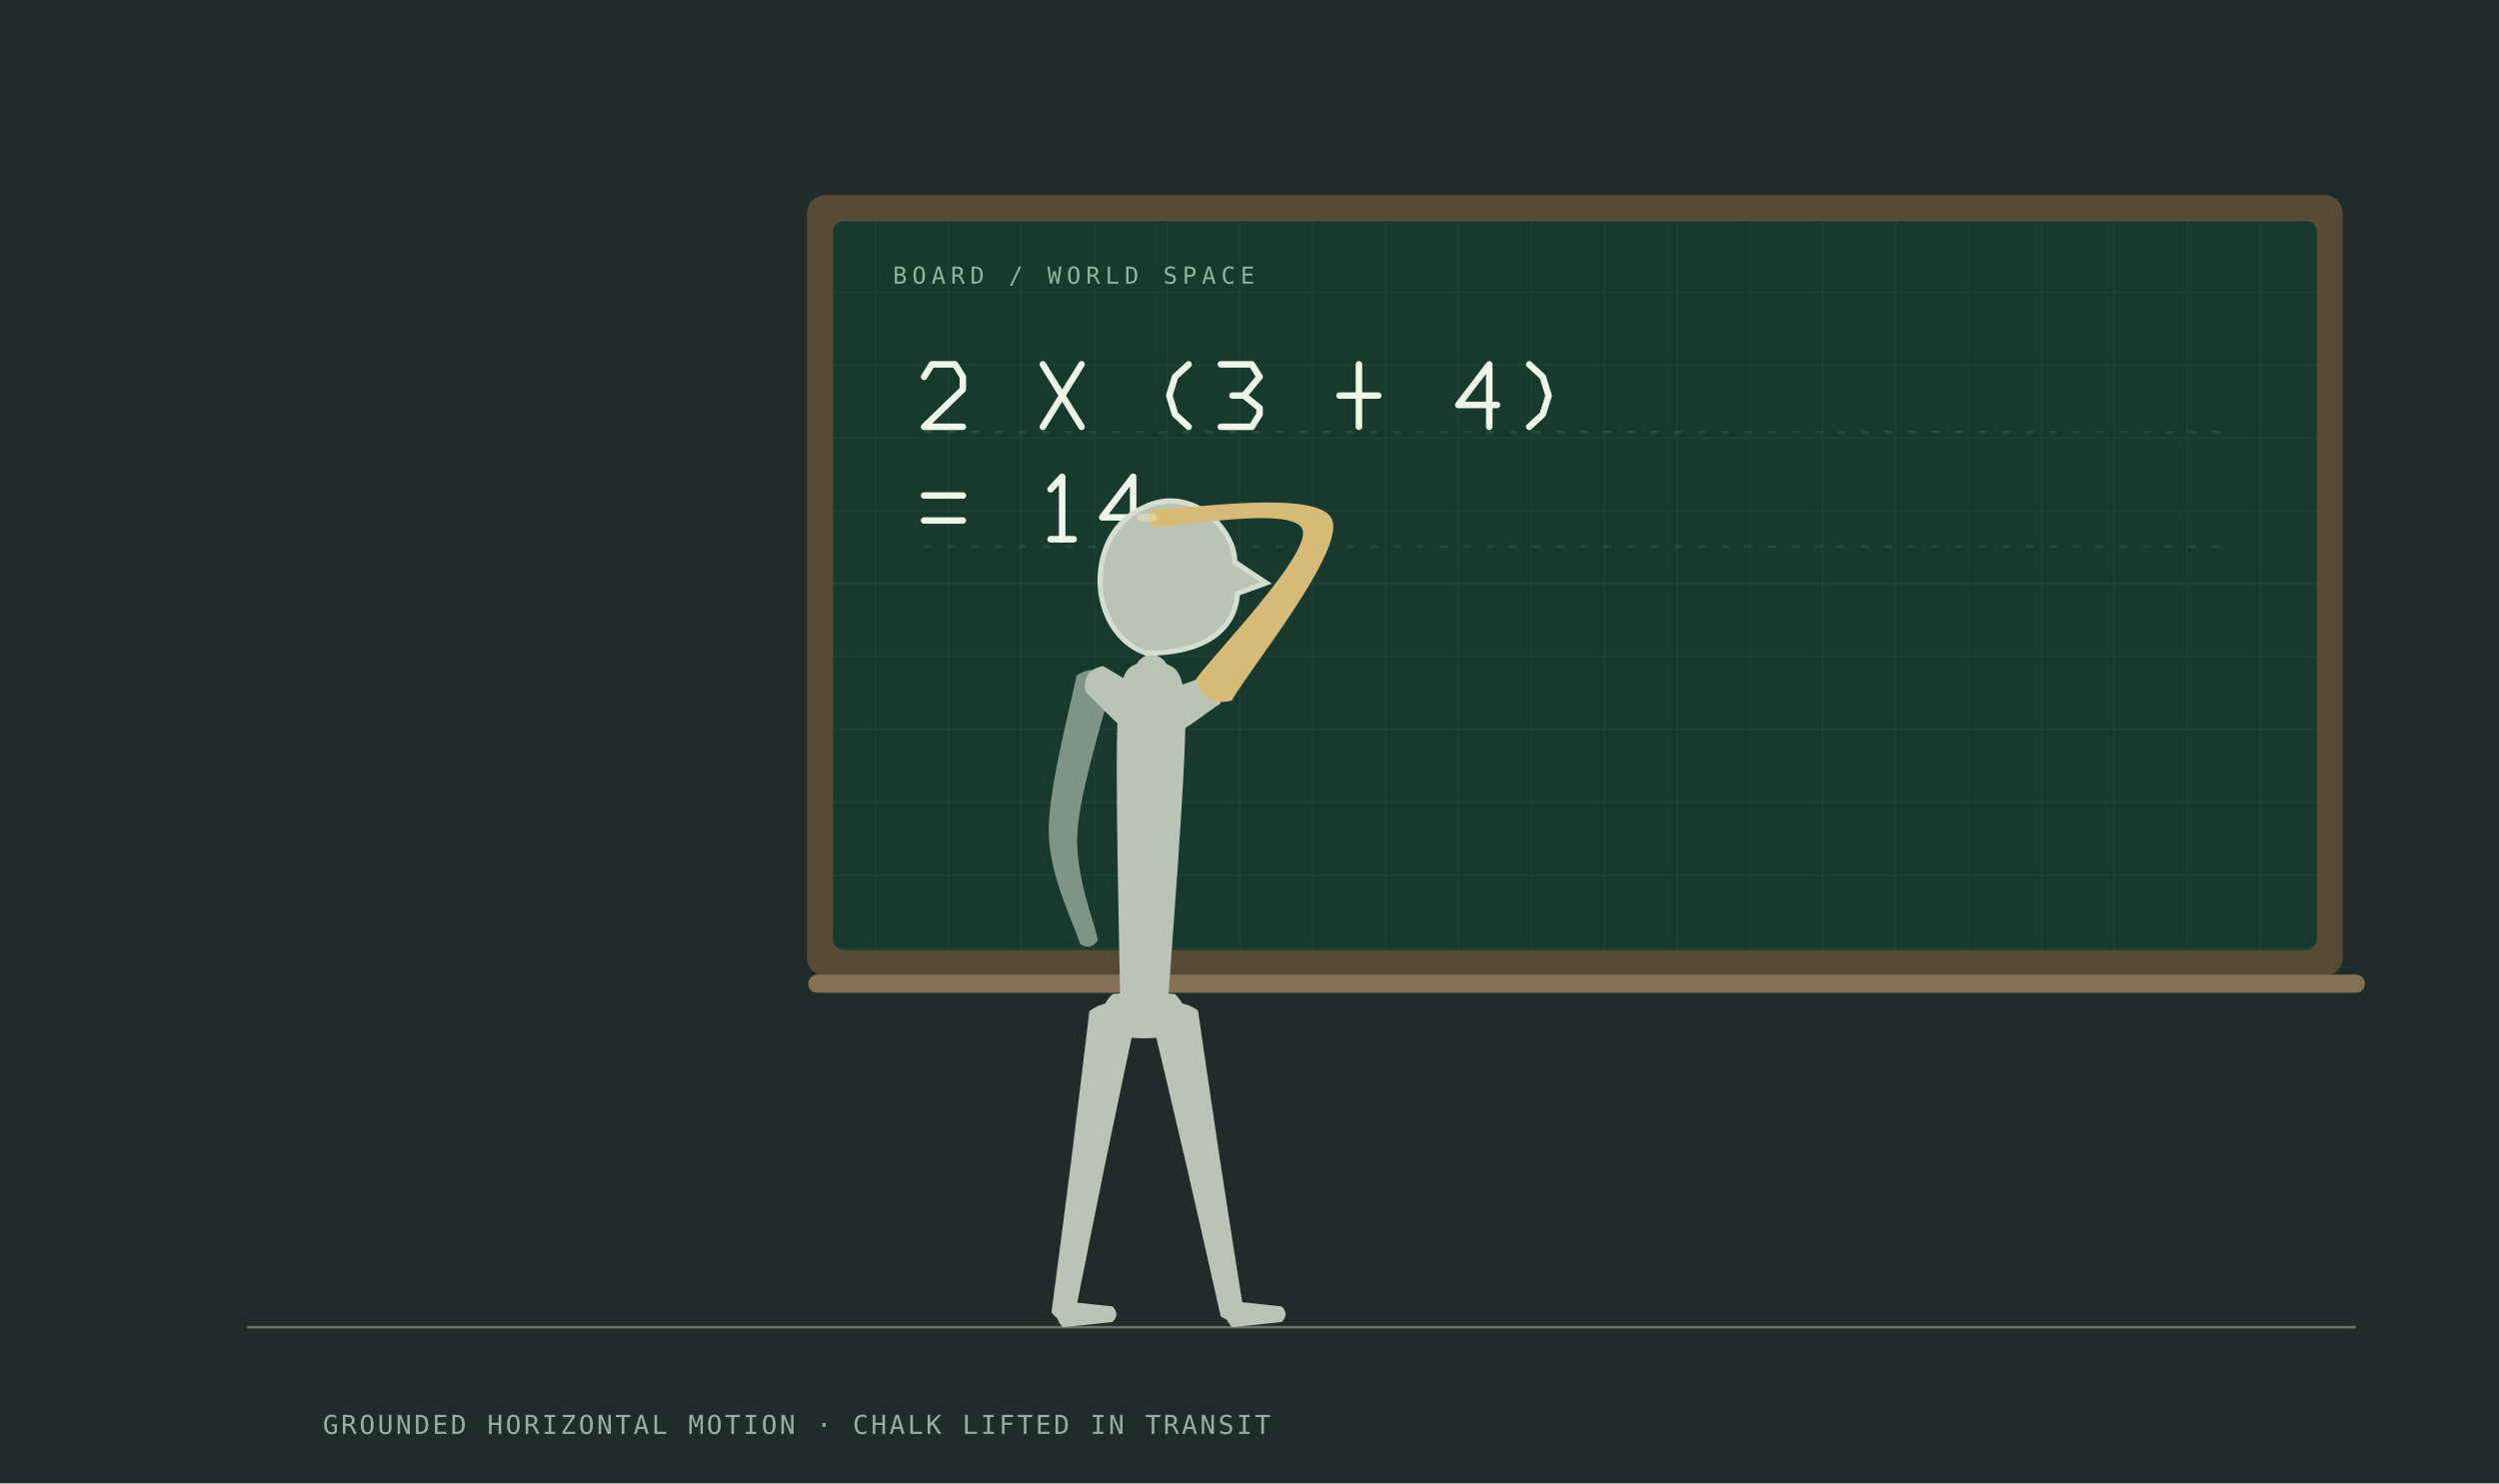
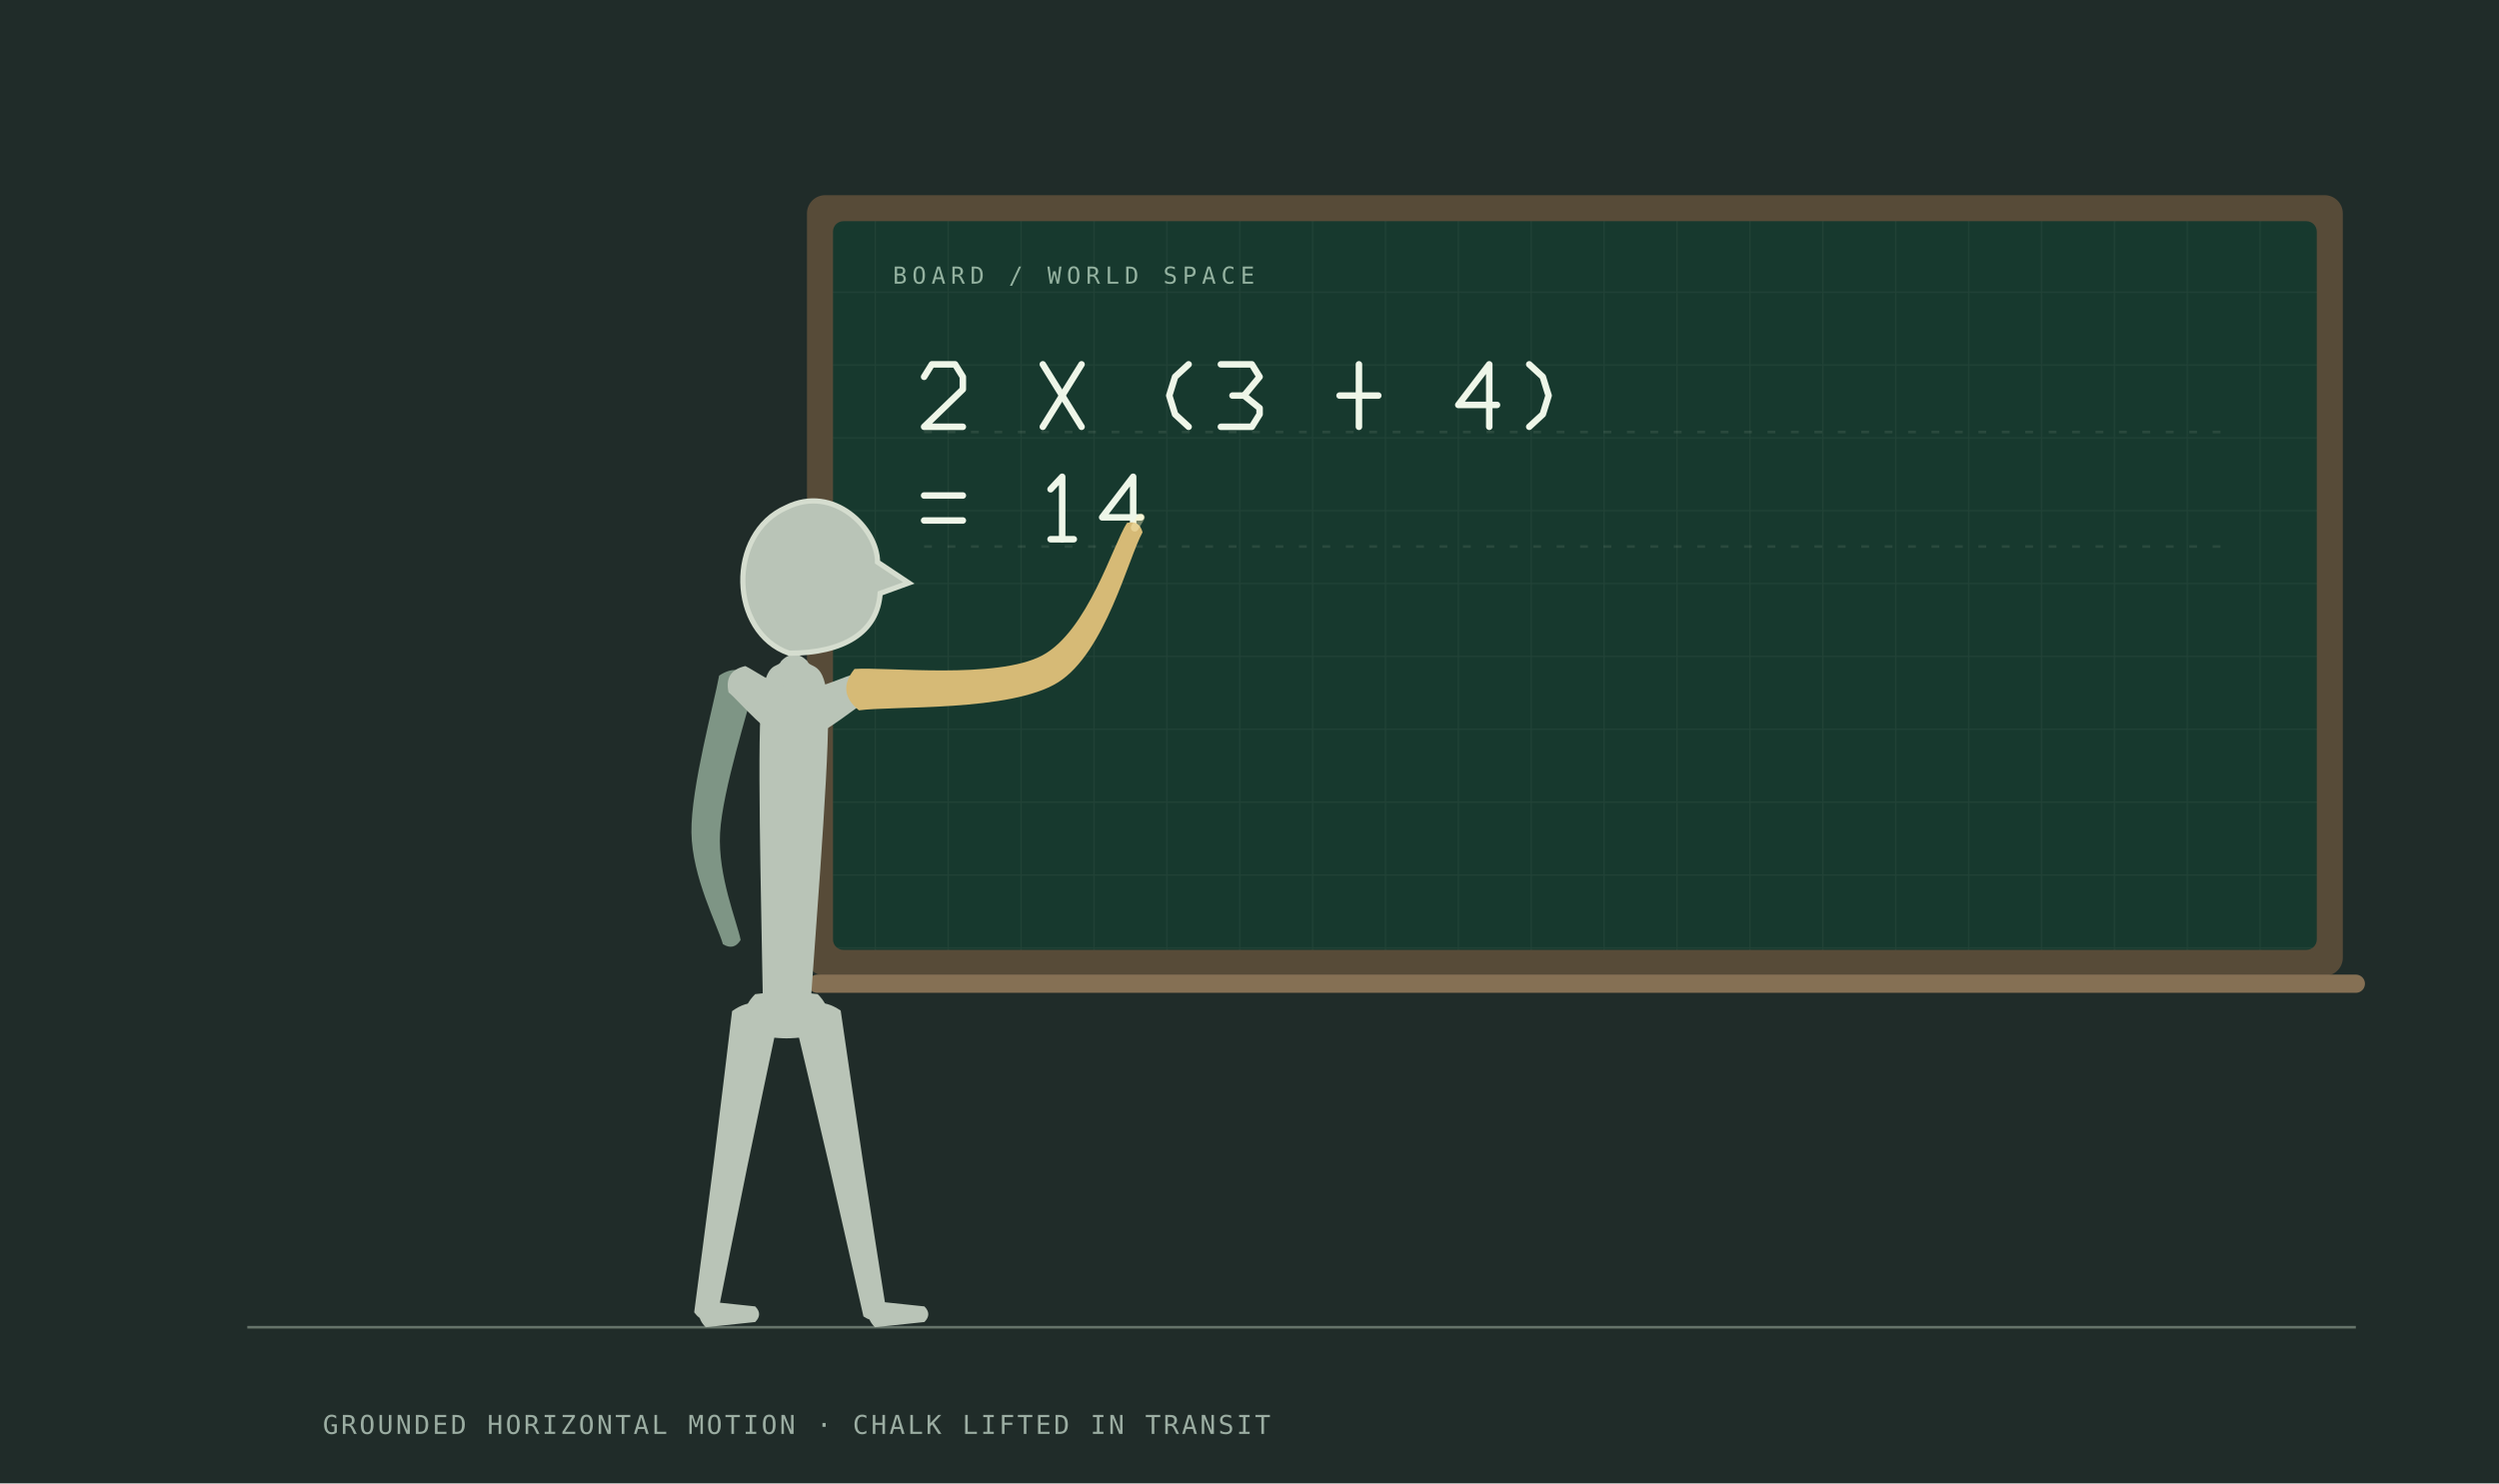
<svg xmlns="http://www.w3.org/2000/svg" id="scene" viewBox="0 0 960 570" role="img" aria-label="Rear-facing figure repositioning horizontally to write with a short right arm at fixed board coordinates">
  <rect width="960" height="570" fill="#202c29" />
  <defs>
    <pattern id="board-grid" width="28" height="28" patternUnits="userSpaceOnUse">
      <path d="M28 0H0V28" fill="none" stroke="#cfdec9" stroke-opacity=".055" />
    </pattern>
  </defs>
  <path d="M95 510H905" stroke="#66746a" stroke-width="1" />
  <rect x="310" y="75" width="590" height="300" rx="7" fill="#574b38" />
  <rect x="320" y="85" width="570" height="280" rx="4" fill="#17392e" />
  <rect x="320" y="85" width="570" height="280" rx="4" fill="url(#board-grid)" />
  <path d="M314 378H905" stroke="#857054" stroke-width="7" stroke-linecap="round" />
  <path d="M355 166H855M355 210H855" stroke="#d2dec9" stroke-opacity=".1" stroke-dasharray="3 6" />
  <text x="343" y="109" fill="#94b2a0" font-family="monospace" font-size="9" letter-spacing="2">BOARD / WORLD SPACE</text>
  <g>
    <g data-layer="chalk">
      <g>
        <path fill="none" stroke="#eef6e8" stroke-width="2.5" stroke-linecap="round" stroke-linejoin="round" d="M355,144.8L355.992,143.2M355.992,143.2L356.984,141.6M356.984,141.6L357.976,140M357.976,140L359.762,140M359.762,140L361.547,140M361.547,140L363.333,140M363.333,140L365.118,140M365.118,140L366.904,140M366.904,140L367.896,141.6M367.896,141.6L368.888,143.2M368.888,143.2L369.88,144.8M369.88,144.8L369.88,146.4M369.88,146.4L369.88,148M369.88,148L369.88,149.6M369.88,149.6L368.527,150.909M368.527,150.909L367.175,152.218M367.175,152.218L365.822,153.527M365.822,153.527L364.469,154.836M364.469,154.836L363.116,156.145M363.116,156.145L361.764,157.455M361.764,157.455L360.411,158.764M360.411,158.764L359.058,160.073M359.058,160.073L357.705,161.382M357.705,161.382L356.353,162.691M356.353,162.691L355,164M355,164L356.86,164M356.86,164L358.72,164M358.72,164L360.58,164M360.58,164L362.44,164M362.44,164L364.3,164M364.3,164L366.16,164M366.16,164L368.02,164M368.02,164L369.88,164" />
        <g fill="#eef6e8" font-family="Chalkboard, Chalkboard SE, cursive" />
      </g>
      <g>
        <path fill="none" stroke="#eef6e8" stroke-width="2.5" stroke-linecap="round" stroke-linejoin="round" d="M400.6,140L401.592,141.6M401.592,141.6L402.584,143.2M402.584,143.2L403.576,144.8M403.576,144.8L404.568,146.4M404.568,146.4L405.56,148M405.56,148L406.552,149.6M406.552,149.6L407.544,151.2M407.544,151.2L408.536,152.8M408.536,152.8L409.528,154.4M409.528,154.4L410.52,156M410.52,156L411.512,157.6M411.512,157.6L412.504,159.2M412.504,159.2L413.496,160.8M413.496,160.8L414.488,162.4M414.488,162.4L415.48,164" />
        <g fill="#eef6e8" font-family="Chalkboard, Chalkboard SE, cursive" />
      </g>
      <g>
        <path fill="none" stroke="#eef6e8" stroke-width="2.5" stroke-linecap="round" stroke-linejoin="round" d="M415.48,140L414.488,141.6M414.488,141.6L413.496,143.2M413.496,143.2L412.504,144.8M412.504,144.8L411.512,146.4M411.512,146.4L410.52,148M410.52,148L409.528,149.6M409.528,149.6L408.536,151.2M408.536,151.2L407.544,152.8M407.544,152.8L406.552,154.4M406.552,154.4L405.56,156M405.56,156L404.568,157.6M404.568,157.6L403.576,159.2M403.576,159.2L402.584,160.8M402.584,160.8L401.592,162.4M401.592,162.4L400.6,164" />
        <g fill="#eef6e8" font-family="Chalkboard, Chalkboard SE, cursive" />
      </g>
      <g>
        <path fill="none" stroke="#eef6e8" stroke-width="2.5" stroke-linecap="round" stroke-linejoin="round" d="M456.616,140L455.314,141.2M455.314,141.2L454.012,142.4M454.012,142.4L452.71,143.6M452.71,143.6L451.408,144.8M451.408,144.8L450.85,146.6M450.85,146.6L450.292,148.4M450.292,148.4L449.734,150.2M449.734,150.2L449.176,152M449.176,152L449.734,153.8M449.734,153.8L450.292,155.6M450.292,155.6L450.85,157.4M450.85,157.4L451.408,159.2M451.408,159.2L452.71,160.4M452.71,160.4L454.012,161.6M454.012,161.6L455.314,162.8M455.314,162.8L456.616,164" />
        <g fill="#eef6e8" font-family="Chalkboard, Chalkboard SE, cursive" />
      </g>
      <g>
        <path fill="none" stroke="#eef6e8" stroke-width="2.5" stroke-linecap="round" stroke-linejoin="round" d="M469,140L470.984,140M470.984,140L472.968,140M472.968,140L474.952,140M474.952,140L476.936,140M476.936,140L478.92,140M478.92,140L480.904,140M480.904,140L481.896,141.6M481.896,141.6L482.888,143.2M482.888,143.2L483.88,144.8M483.88,144.8L482.69,146.24M482.69,146.24L481.499,147.68M481.499,147.68L480.309,149.12M480.309,149.12L479.118,150.56M479.118,150.56L477.928,152M477.928,152L479.416,153.2M479.416,153.2L480.904,154.4M480.904,154.4L482.392,155.6M482.392,155.6L483.88,156.8M483.88,156.8L483.88,158M483.88,158L483.88,159.2M483.88,159.2L482.888,160.8M482.888,160.8L481.896,162.4M481.896,162.4L480.904,164M480.904,164L478.92,164M478.92,164L476.936,164M476.936,164L474.952,164M474.952,164L472.968,164M472.968,164L470.984,164M470.984,164L469,164" />
        <g fill="#eef6e8" font-family="Chalkboard, Chalkboard SE, cursive" />
      </g>
      <g>
        <path fill="none" stroke="#eef6e8" stroke-width="2.5" stroke-linecap="round" stroke-linejoin="round" d="M473.464,152L474.952,152M474.952,152L476.44,152M476.44,152L477.928,152" />
        <g fill="#eef6e8" font-family="Chalkboard, Chalkboard SE, cursive" />
      </g>
      <g>
        <path fill="none" stroke="#eef6e8" stroke-width="2.5" stroke-linecap="round" stroke-linejoin="round" d="M514.6,152L516.46,152M516.46,152L518.32,152M518.32,152L520.18,152M520.18,152L522.04,152M522.04,152L523.9,152M523.9,152L525.76,152M525.76,152L527.62,152M527.62,152L529.48,152" />
        <g fill="#eef6e8" font-family="Chalkboard, Chalkboard SE, cursive" />
      </g>
      <g>
        <path fill="none" stroke="#eef6e8" stroke-width="2.5" stroke-linecap="round" stroke-linejoin="round" d="M522.04,140L522.04,142M522.04,142L522.04,144M522.04,144L522.04,146M522.04,146L522.04,148M522.04,148L522.04,150M522.04,150L522.04,152M522.04,152L522.04,154M522.04,154L522.04,156M522.04,156L522.04,158M522.04,158L522.04,160M522.04,160L522.04,162M522.04,162L522.04,164" />
        <g fill="#eef6e8" font-family="Chalkboard, Chalkboard SE, cursive" />
      </g>
      <g>
        <path fill="none" stroke="#eef6e8" stroke-width="2.5" stroke-linecap="round" stroke-linejoin="round" d="M572.104,164L572.104,162M572.104,162L572.104,160M572.104,160L572.104,158M572.104,158L572.104,156M572.104,156L572.104,154M572.104,154L572.104,152M572.104,152L572.104,150M572.104,150L572.104,148M572.104,148L572.104,146M572.104,146L572.104,144M572.104,144L572.104,142M572.104,142L572.104,140M572.104,140L570.914,141.56M570.914,141.56L569.723,143.12M569.723,143.12L568.533,144.68M568.533,144.68L567.342,146.24M567.342,146.24L566.152,147.8M566.152,147.8L564.962,149.36M564.962,149.36L563.771,150.92M563.771,150.92L562.581,152.48M562.581,152.48L561.39,154.04M561.39,154.04L560.2,155.6M560.2,155.6L562.06,155.6M562.06,155.6L563.92,155.6M563.92,155.6L565.78,155.6M565.78,155.6L567.64,155.6M567.64,155.6L569.5,155.6M569.5,155.6L571.36,155.6M571.36,155.6L573.22,155.6M573.22,155.6L575.08,155.6" />
        <g fill="#eef6e8" font-family="Chalkboard, Chalkboard SE, cursive" />
      </g>
      <g>
        <path fill="none" stroke="#eef6e8" stroke-width="2.5" stroke-linecap="round" stroke-linejoin="round" d="M587.464,140L588.766,141.2M588.766,141.2L590.068,142.4M590.068,142.4L591.37,143.6M591.37,143.6L592.672,144.8M592.672,144.8L593.23,146.6M593.23,146.6L593.788,148.4M593.788,148.4L594.346,150.2M594.346,150.2L594.904,152M594.904,152L594.346,153.8M594.346,153.8L593.788,155.6M593.788,155.6L593.23,157.4M593.23,157.4L592.672,159.2M592.672,159.2L591.37,160.4M591.37,160.4L590.068,161.6M590.068,161.6L588.766,162.8M588.766,162.8L587.464,164" />
        <g fill="#eef6e8" font-family="Chalkboard, Chalkboard SE, cursive" />
      </g>
      <g>
        <path fill="none" stroke="#eef6e8" stroke-width="2.5" stroke-linecap="round" stroke-linejoin="round" d="M355,190.4L356.86,190.4M356.86,190.4L358.72,190.4M358.72,190.4L360.58,190.4M360.58,190.4L362.44,190.4M362.44,190.4L364.3,190.4M364.3,190.4L366.16,190.4M366.16,190.4L368.02,190.4M368.02,190.4L369.88,190.4" />
        <g fill="#eef6e8" font-family="Chalkboard, Chalkboard SE, cursive" />
      </g>
      <g>
        <path fill="none" stroke="#eef6e8" stroke-width="2.5" stroke-linecap="round" stroke-linejoin="round" d="M355,200L356.86,200M356.86,200L358.72,200M358.72,200L360.58,200M360.58,200L362.44,200M362.44,200L364.3,200M364.3,200L366.16,200M366.16,200L368.02,200M368.02,200L369.88,200" />
        <g fill="#eef6e8" font-family="Chalkboard, Chalkboard SE, cursive" />
      </g>
      <g>
        <path fill="none" stroke="#eef6e8" stroke-width="2.5" stroke-linecap="round" stroke-linejoin="round" d="M403.576,188L404.692,186.8M404.692,186.8L405.808,185.6M405.808,185.6L406.924,184.4M406.924,184.4L408.04,183.2M408.04,183.2L408.04,185.2M408.04,185.2L408.04,187.2M408.04,187.2L408.04,189.2M408.04,189.2L408.04,191.2M408.04,191.2L408.04,193.2M408.04,193.2L408.04,195.2M408.04,195.2L408.04,197.2M408.04,197.2L408.04,199.2M408.04,199.2L408.04,201.2M408.04,201.2L408.04,203.2M408.04,203.2L408.04,205.2M408.04,205.2L408.04,207.2" />
        <g fill="#eef6e8" font-family="Chalkboard, Chalkboard SE, cursive" />
      </g>
      <g>
        <path fill="none" stroke="#eef6e8" stroke-width="2.5" stroke-linecap="round" stroke-linejoin="round" d="M403.576,207.2L405.362,207.2M405.362,207.2L407.147,207.2M407.147,207.2L408.933,207.2M408.933,207.2L410.718,207.2M410.718,207.2L412.504,207.2" />
        <g fill="#eef6e8" font-family="Chalkboard, Chalkboard SE, cursive" />
      </g>
      <g>
        <path fill="none" stroke="#eef6e8" stroke-width="2.5" stroke-linecap="round" stroke-linejoin="round" d="M435.304,207.2L435.304,205.2M435.304,205.2L435.304,203.2M435.304,203.2L435.304,201.2M435.304,201.2L435.304,199.2M435.304,199.2L435.304,197.2M435.304,197.2L435.304,195.2M435.304,195.2L435.304,193.2M435.304,193.2L435.304,191.2M435.304,191.2L435.304,189.2M435.304,189.2L435.304,187.2M435.304,187.2L435.304,185.2M435.304,185.2L435.304,183.2M435.304,183.2L434.114,184.76M434.114,184.76L432.923,186.32M432.923,186.32L431.733,187.88M431.733,187.88L430.542,189.44M430.542,189.44L429.352,191M429.352,191L428.162,192.56M428.162,192.56L426.971,194.12M426.971,194.12L425.781,195.68M425.781,195.68L424.59,197.24M424.59,197.24L423.4,198.8M423.4,198.8L425.26,198.8M425.26,198.8L427.12,198.8M427.12,198.8L428.98,198.8M428.98,198.8L430.84,198.8M430.84,198.8L432.7,198.8M432.7,198.8L434.56,198.8M434.56,198.8L436.42,198.8M436.42,198.8L438.28,198.8" />
        <g fill="#eef6e8" font-family="Chalkboard, Chalkboard SE, cursive" />
      </g>
      <g>
        <path fill="none" stroke="#eef6e8" stroke-width="2.5" stroke-linecap="round" stroke-linejoin="round" d="" />
        <g fill="#eef6e8" font-family="Chalkboard, Chalkboard SE, cursive" />
      </g>
    </g>
-     <g data-layer="body" transform="translate(442.3671,505) scale(1)" data-view="rear-three-quarter-facing-right">
+     <g data-layer="body" transform="translate(305.1129,505) scale(1)" data-view="rear-three-quarter-facing-right">
      <path data-part="left-arm" d="M-28.86,-245.395C-30.633,-235.347 -39.741,-202.31 -39.499,-185.109C-39.256,-167.908 -29.421,-149.343 -27.405,-142.189Q-23.189,-139.595 -20.595,-143.811C-21.913,-150.657 -29.41,-168.425 -28.501,-184.891C-27.592,-201.357 -17.367,-232.986 -15.14,-242.605Q-20.605,-250.86 -28.86,-245.395Z" fill="#7e9585" />
      <path data-part="left-leg" d="M-23.88,-116.467C-25.052,-106.816 -28.486,-77.848 -30.913,-58.56C-33.34,-39.271 -37.185,-10.371 -38.44,-0.734Q-34.734,4.44 -29.56,0.734C-27.648,-8.795 -21.994,-37.396 -18.087,-56.44C-14.18,-75.485 -8.115,-104.018 -6.12,-113.533Q-13.533,-123.88 -23.88,-116.467Z" fill="#b9c4b7" />
      <path data-part="right-leg" d="M0.16,-113.309C2.403,-103.804 9.212,-75.304 13.616,-56.279C18.019,-37.253 24.419,-8.675 26.58,0.846Q31.846,4.42 35.42,-0.846C33.914,-10.492 29.314,-39.414 26.384,-58.721C23.454,-78.029 19.264,-107.029 17.84,-116.691Q7.309,-123.84 0.16,-113.309Z" fill="#b9c4b7" />
      <path data-part="hips" d="M-15,-107C-13,-106.833 -7,-106 -3,-106C1,-106 7,-106.833 9,-107Q17,-115 9,-123C7,-123.167 1,-124 -3,-124C-7,-124 -13,-123.167 -15,-123Q-23,-115 -15,-107Z" fill="#b9c4b7" />
      <path data-part="left-foot" d="M-34,5C-30.833,4.667 -18.167,3.333 -15,3Q-12,0 -15,-3C-18.167,-3.333 -30.833,-4.667 -34,-5Q-39,0 -34,5Z" fill="#b9c4b7" />
      <path data-part="right-foot" d="M31,5C34.167,4.667 46.833,3.333 50,3Q53,0 50,-3C46.833,-3.333 34.167,-4.667 31,-5Q26,0 31,5Z" fill="#b9c4b7" />
      <path data-part="torso" d="M-5,-251C-6.333,-247.548 -11.831,-252.914 -12.997,-230.287C-14.163,-207.659 -12.164,-134.41 -11.997,-115.235Q-3.235,-106.003 5.997,-114.765C7.164,-133.923 13.163,-207.008 12.997,-229.713C12.831,-252.419 6.333,-247.452 5,-251Q0,-256 -5,-251Z" fill="#b9c4b7" />
      <path data-part="shoulders" d="M-25.221,-238.938C-21.162,-235.788 -9.454,-220.784 -0.866,-220.038C7.722,-219.292 21.779,-232.058 26.308,-234.462Q29.538,-242.308 21.692,-245.538C18.221,-244.609 7.611,-239.375 0.866,-239.962C-5.879,-240.55 -15.505,-247.545 -18.779,-249.062Q-27.062,-247.221 -25.221,-238.938Z" fill="#b9c4b7" />
      <path data-part="head" d="M-2,-254 C-25,-262 -26,-300 -3,-310 C15,-319 32,-302 32,-289 L44,-281 L33,-277 C32,-262 19,-254 -2,-254Z" fill="#b9c4b7" stroke="#d5ddcf" stroke-width="2" />
    </g>
    <g data-layer="drawing-arm">
-       <path data-part="right-arm" fill="#d6ba76" d="M473.145,269.249C479.575,257.65 516.742,211.945 511.722,199.654C506.702,187.362 454.473,196.19 443.024,195.497Q439.379,198.846 442.728,202.491C452.343,202.689 497.607,193.967 500.417,203.677C503.227,213.387 466.393,251.239 459.589,260.751Q462.118,271.778 473.145,269.249Z" />
-       <line stroke="#fff2bf" stroke-width="3" stroke-linecap="round" x1="442.876" y1="198.994" x2="438.28" y2="198.8" opacity=".4" />
+       <path data-part="right-arm" fill="#d6ba76" d="M329.967,272.954C342.715,271.162 388.298,273.605 406.457,262.203C424.616,250.801 433.51,214.154 438.921,204.544Q437.715,199.744 432.914,200.95C427.498,209.431 417.857,242.486 400.414,251.836C382.972,261.185 340.285,256.177 328.259,257.046Q321.159,265.854 329.967,272.954Z" />
+       <line stroke="#fff2bf" stroke-width="3" stroke-linecap="round" x1="435.918" y1="202.747" x2="438.28" y2="198.8" opacity=".4" />
    </g>
  </g>
  <text x="124" y="551" fill="#9bada2" font-family="monospace" font-size="10" letter-spacing="1">GROUNDED HORIZONTAL MOTION · CHALK LIFTED IN TRANSIT</text>
</svg>
